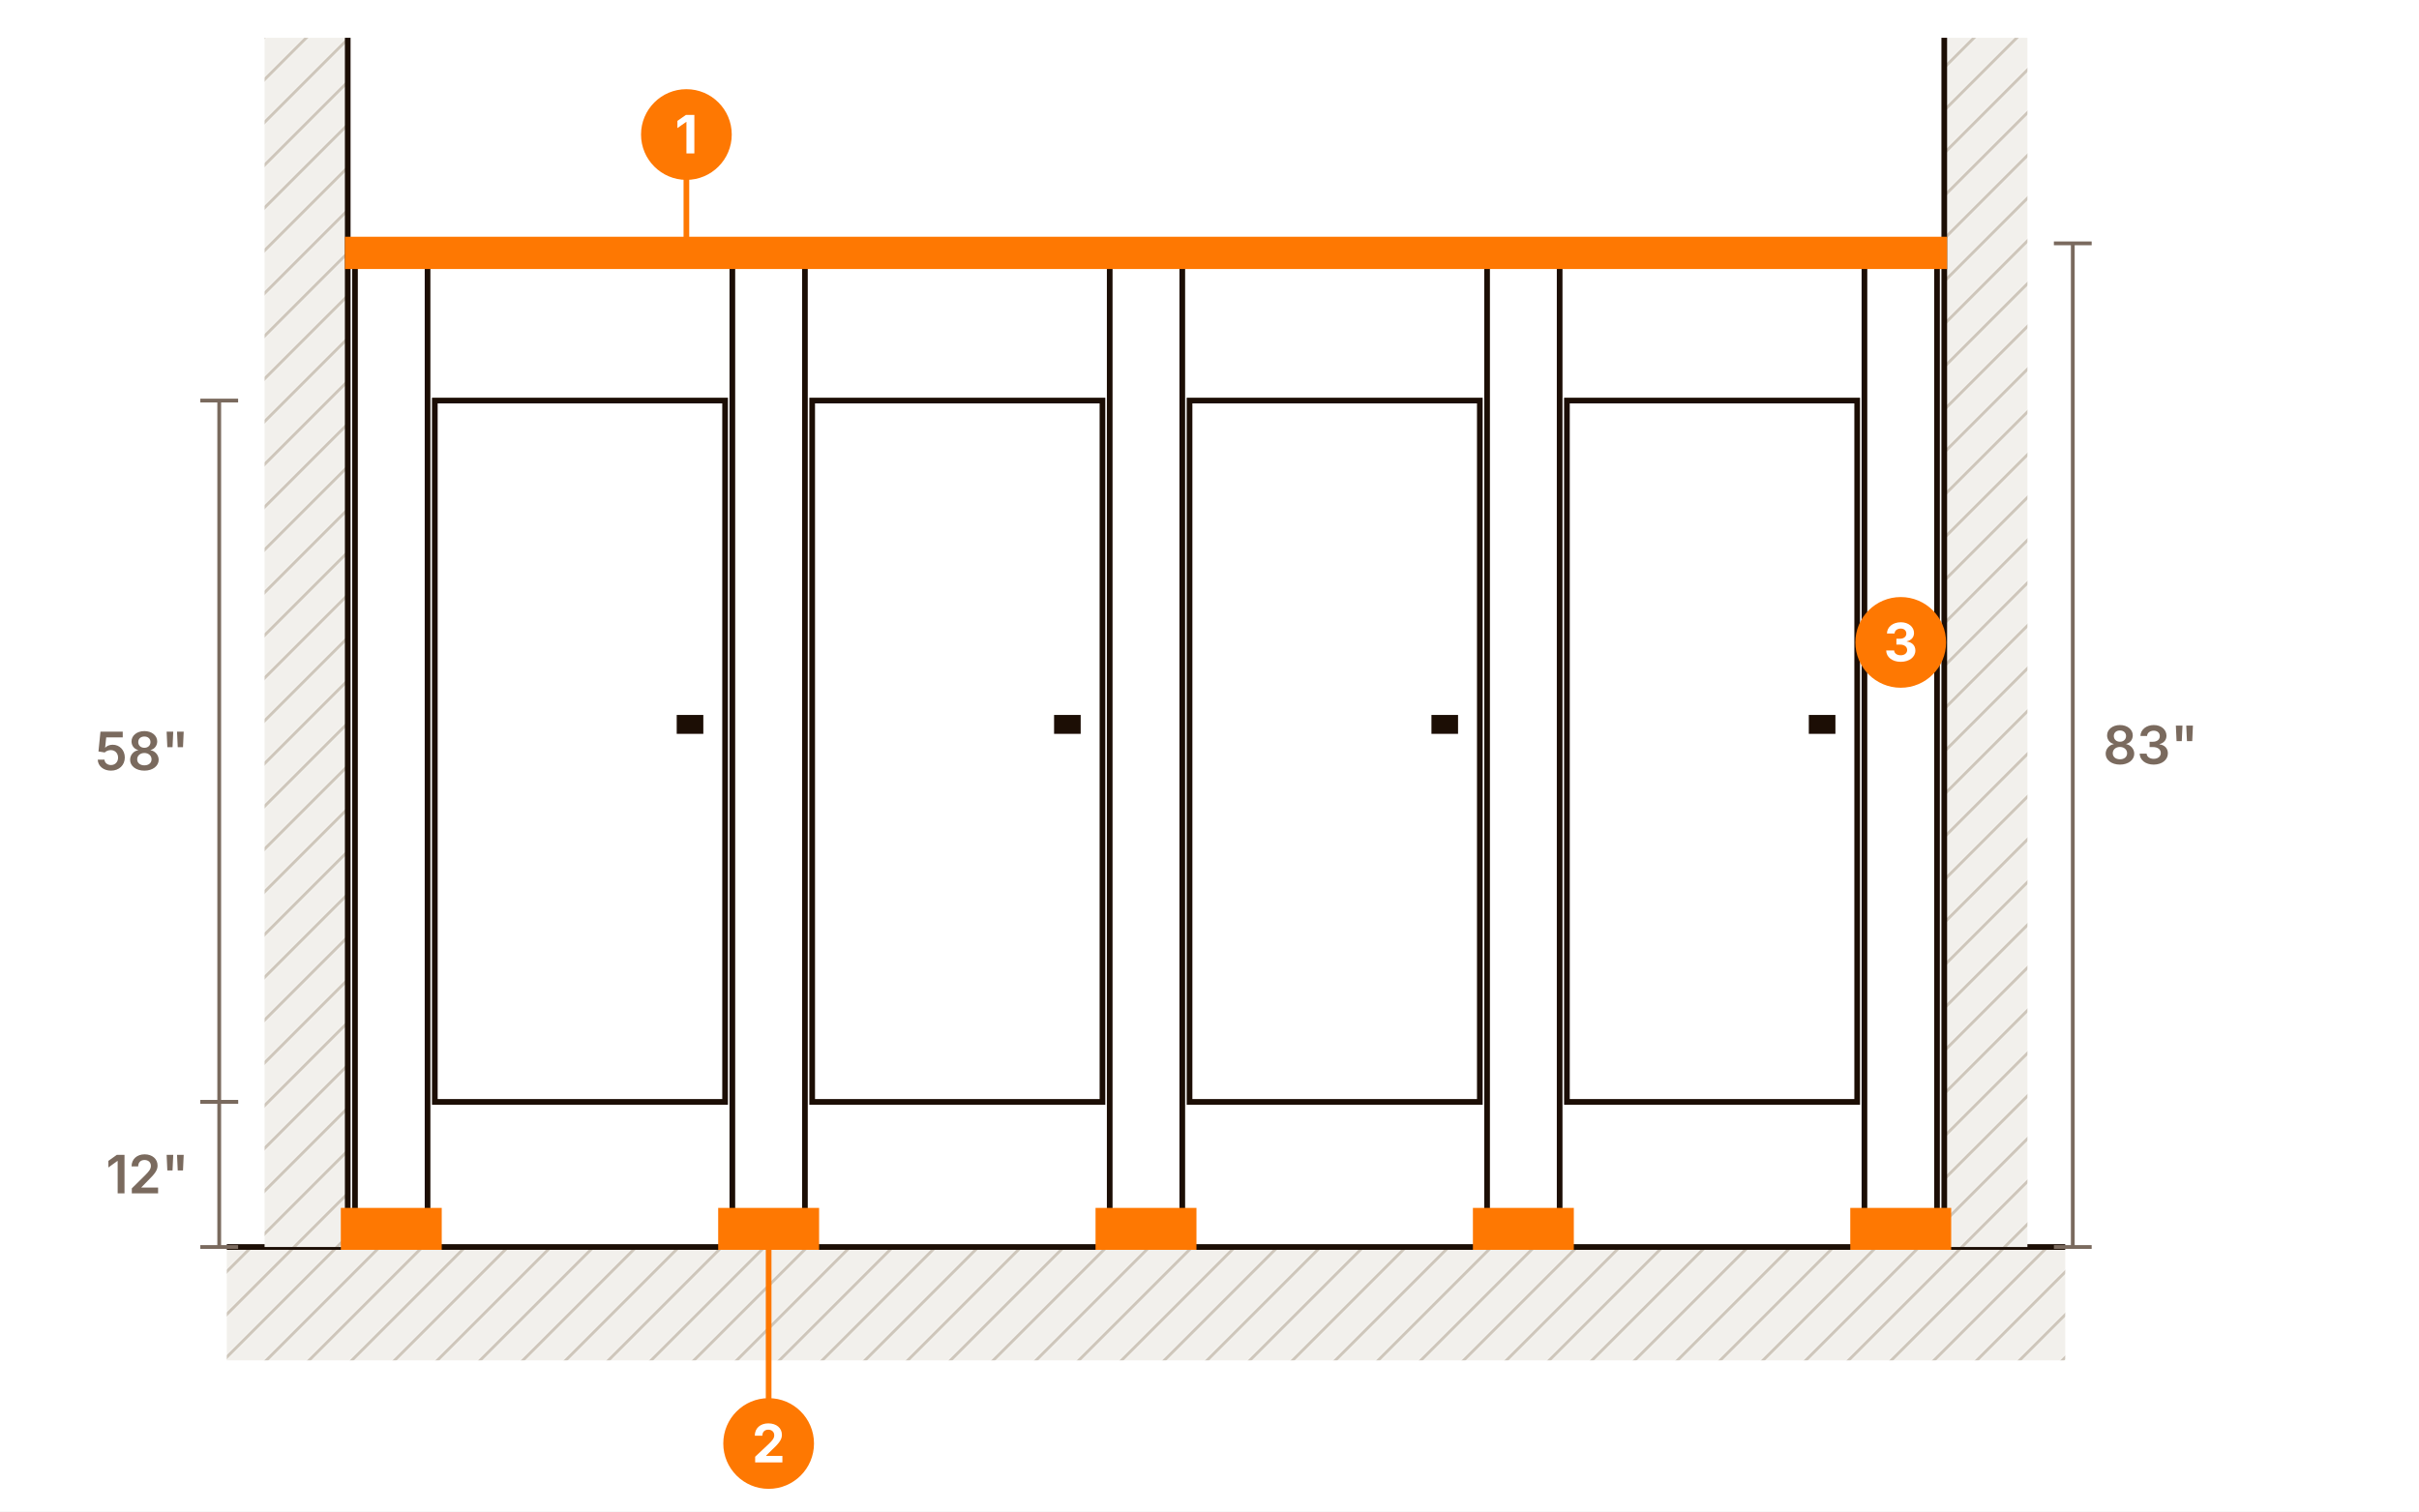
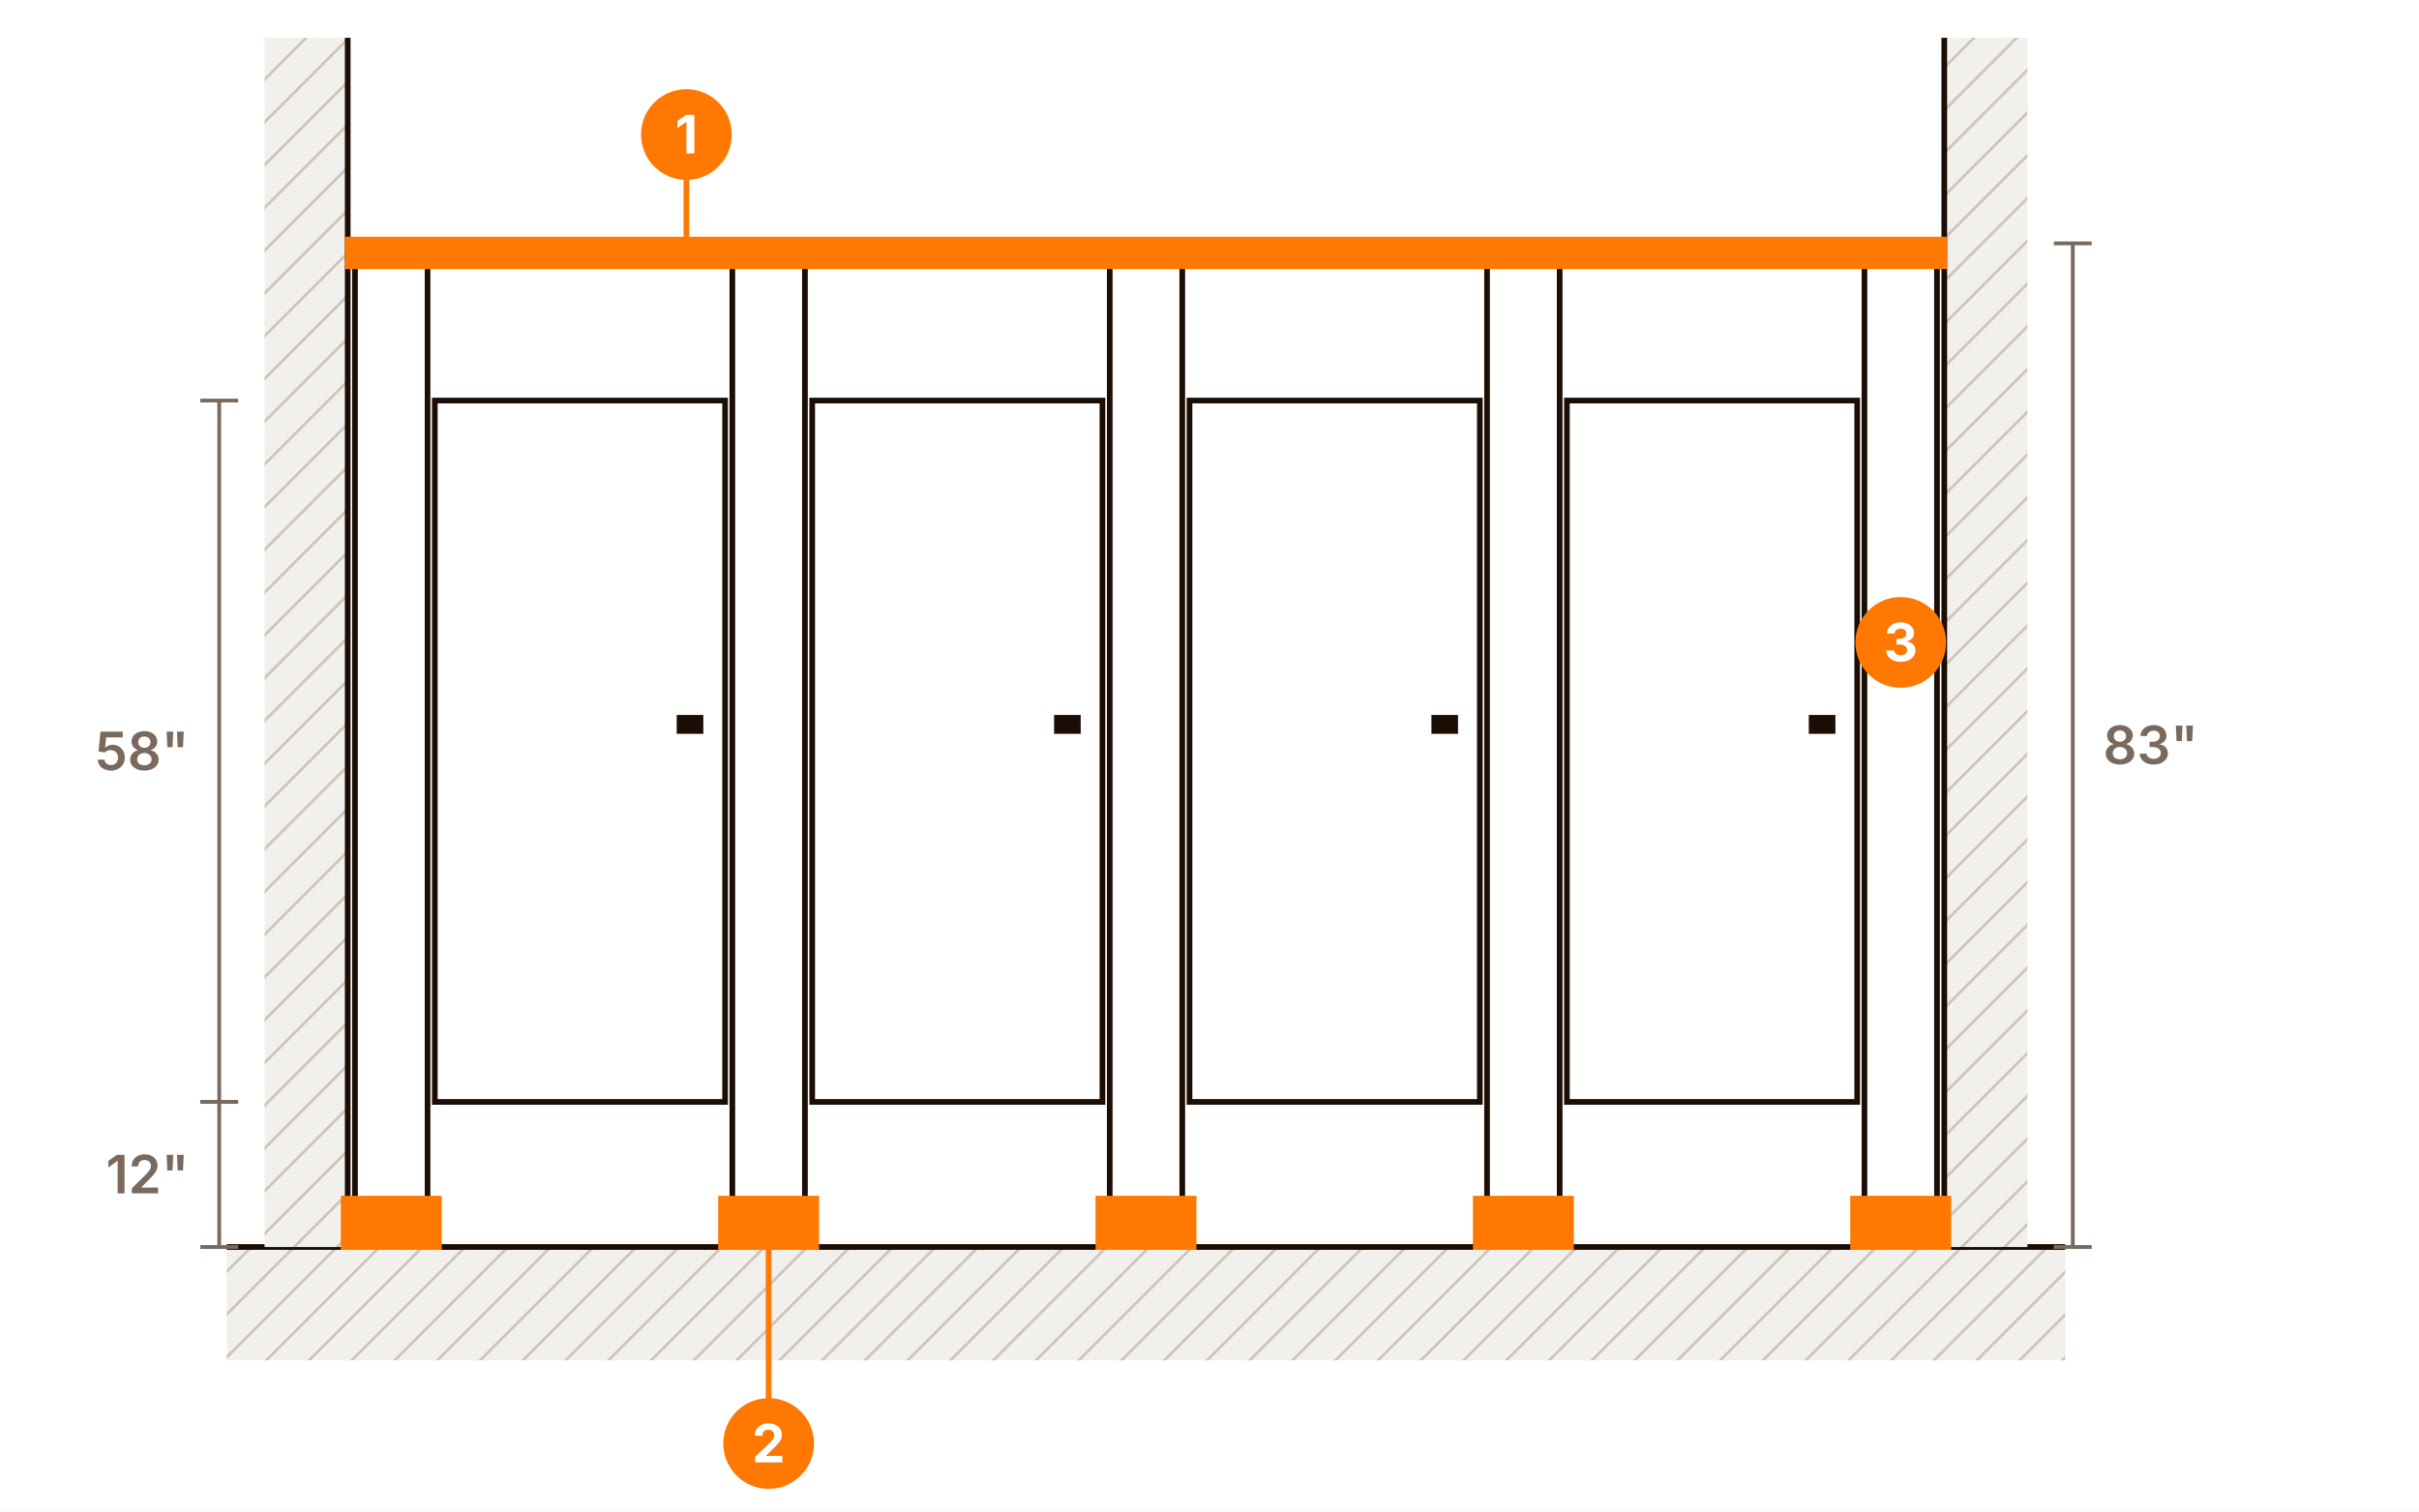
<svg xmlns="http://www.w3.org/2000/svg" viewBox="0 0 640 400" width="640" height="400" role="img" aria-labelledby="t-mounting-overhead-braced d-mounting-overhead-braced" font-family="Inter, ui-sans-serif, system-ui, sans-serif">
  <defs>
    <pattern id="hatch-mounting-overhead-braced" width="8" height="8" patternUnits="userSpaceOnUse" patternTransform="rotate(45)">
      <rect width="8" height="8" fill="#f2f0ec" />
      <line x1="0" y1="0" x2="0" y2="8" stroke="#cfc7bc" stroke-width="1.5" />
    </pattern>
    <marker id="tick-mounting-overhead-braced" viewBox="0 0 10 10" refX="5" refY="5" markerWidth="8" markerHeight="8" orient="auto">
      <path d="M2 8 L8 2" stroke="#7a6a5e" stroke-width="1.5" />
    </marker>
  </defs>
  <rect width="640" height="400" fill="#ffffff" />
  <rect x="60" y="330" width="486.4" height="30" fill="url(#hatch-mounting-overhead-braced)" stroke="none" stroke-width="1.5" />
  <line x1="60" y1="330" x2="546.4" y2="330" stroke="#1c0e05" stroke-width="1.5" />
  <rect x="70" y="10" width="22" height="320" fill="url(#hatch-mounting-overhead-braced)" stroke="none" stroke-width="1.5" />
  <line x1="92" y1="10" x2="92" y2="330" stroke="#1c0e05" stroke-width="1.5" />
  <rect x="514.4" y="10" width="22" height="320" fill="url(#hatch-mounting-overhead-braced)" stroke="none" stroke-width="1.5" />
  <line x1="514.4" y1="10" x2="514.4" y2="330" stroke="#1c0e05" stroke-width="1.5" />
  <rect x="93.92" y="64.4" width="19.2" height="265.6" fill="#ffffff" stroke="#1c0e05" stroke-width="1.5" />
  <rect x="193.76" y="64.4" width="19.2" height="265.6" fill="#ffffff" stroke="#1c0e05" stroke-width="1.5" />
  <rect x="293.6" y="64.4" width="19.2" height="265.6" fill="#ffffff" stroke="#1c0e05" stroke-width="1.5" />
  <rect x="393.44" y="64.4" width="19.2" height="265.6" fill="#ffffff" stroke="#1c0e05" stroke-width="1.5" />
  <rect x="493.28" y="64.4" width="19.2" height="265.6" fill="#ffffff" stroke="#1c0e05" stroke-width="1.5" />
  <rect x="115.04" y="106" width="76.8" height="185.6" fill="#ffffff" stroke="#1c0e05" stroke-width="1.5" />
  <rect x="179.04" y="189.2" width="7.04" height="5" fill="#1c0e05" stroke="none" stroke-width="1.5" />
  <rect x="214.88" y="106" width="76.8" height="185.6" fill="#ffffff" stroke="#1c0e05" stroke-width="1.5" />
  <rect x="278.88" y="189.2" width="7.04" height="5" fill="#1c0e05" stroke="none" stroke-width="1.5" />
  <rect x="314.72" y="106" width="76.8" height="185.6" fill="#ffffff" stroke="#1c0e05" stroke-width="1.5" />
  <rect x="378.72" y="189.2" width="7.04" height="5" fill="#1c0e05" stroke="none" stroke-width="1.5" />
  <rect x="414.56" y="106" width="76.8" height="185.6" fill="#ffffff" stroke="#1c0e05" stroke-width="1.5" />
  <rect x="478.56" y="189.2" width="7.04" height="5" fill="#1c0e05" stroke="none" stroke-width="1.5" />
  <rect x="92" y="63.4" width="422.4" height="7.04" fill="#fe7802" stroke="#fe7802" stroke-width="1.5" />
-   <rect x="90.92" y="320.4" width="25.2" height="9.6" fill="#fe7802" stroke="#fe7802" stroke-width="1.5" />
-   <rect x="190.76" y="320.4" width="25.2" height="9.6" fill="#fe7802" stroke="#fe7802" stroke-width="1.5" />
-   <rect x="290.6" y="320.4" width="25.2" height="9.6" fill="#fe7802" stroke="#fe7802" stroke-width="1.5" />
-   <rect x="390.44" y="320.4" width="25.2" height="9.6" fill="#fe7802" stroke="#fe7802" stroke-width="1.5" />
-   <rect x="490.28" y="320.4" width="25.2" height="9.6" fill="#fe7802" stroke="#fe7802" stroke-width="1.5" />
+   <rect x="90.92" y="317.2" width="25.2" height="12.8" fill="#fe7802" stroke="#fe7802" stroke-width="1.5" />
+   <rect x="190.76" y="317.2" width="25.2" height="12.8" fill="#fe7802" stroke="#fe7802" stroke-width="1.5" />
+   <rect x="290.6" y="317.2" width="25.2" height="12.8" fill="#fe7802" stroke="#fe7802" stroke-width="1.5" />
+   <rect x="390.44" y="317.2" width="25.2" height="12.8" fill="#fe7802" stroke="#fe7802" stroke-width="1.5" />
+   <rect x="490.28" y="317.2" width="25.2" height="12.8" fill="#fe7802" stroke="#fe7802" stroke-width="1.5" />
  <line x1="548.4" y1="64.4" x2="548.4" y2="330" stroke="#7a6a5e" stroke-width="1" />
  <line x1="543.4" y1="64.4" x2="553.4" y2="64.4" stroke="#7a6a5e" stroke-width="1" />
  <line x1="543.4" y1="330" x2="553.4" y2="330" stroke="#7a6a5e" stroke-width="1" />
  <text x="556.4" y="202.2" font-size="14" font-weight="600" fill="#7a6a5e" text-anchor="start">83"</text>
  <line x1="58" y1="106" x2="58" y2="291.6" stroke="#7a6a5e" stroke-width="1" />
  <line x1="53" y1="106" x2="63" y2="106" stroke="#7a6a5e" stroke-width="1" />
  <line x1="53" y1="291.6" x2="63" y2="291.6" stroke="#7a6a5e" stroke-width="1" />
  <text x="50" y="203.8" font-size="14" font-weight="600" fill="#7a6a5e" text-anchor="end">58"</text>
  <line x1="58" y1="291.6" x2="58" y2="330" stroke="#7a6a5e" stroke-width="1" />
  <line x1="53" y1="291.6" x2="63" y2="291.6" stroke="#7a6a5e" stroke-width="1" />
  <line x1="53" y1="330" x2="63" y2="330" stroke="#7a6a5e" stroke-width="1" />
  <text x="50" y="315.8" font-size="14" font-weight="600" fill="#7a6a5e" text-anchor="end">12"</text>
  <line x1="181.6" y1="35.6" x2="181.6" y2="66.4" stroke="#fe7802" stroke-width="1.5" />
  <circle cx="181.6" cy="66.4" r="2.5" fill="#fe7802" />
  <circle cx="181.6" cy="35.6" r="12" fill="#fe7802" />
  <text x="181.6" y="40.6" font-size="14" font-weight="700" fill="#fff" text-anchor="middle">1</text>
  <line x1="203.36" y1="382" x2="203.36" y2="326.8" stroke="#fe7802" stroke-width="1.5" />
  <circle cx="203.36" cy="326.8" r="2.5" fill="#fe7802" />
  <circle cx="203.36" cy="382" r="12" fill="#fe7802" />
  <text x="203.36" y="387" font-size="14" font-weight="700" fill="#fff" text-anchor="middle">2</text>
  <circle cx="502.88" cy="170" r="12" fill="#fe7802" />
  <text x="502.88" y="175" font-size="14" font-weight="700" fill="#fff" text-anchor="middle">3</text>
</svg>
